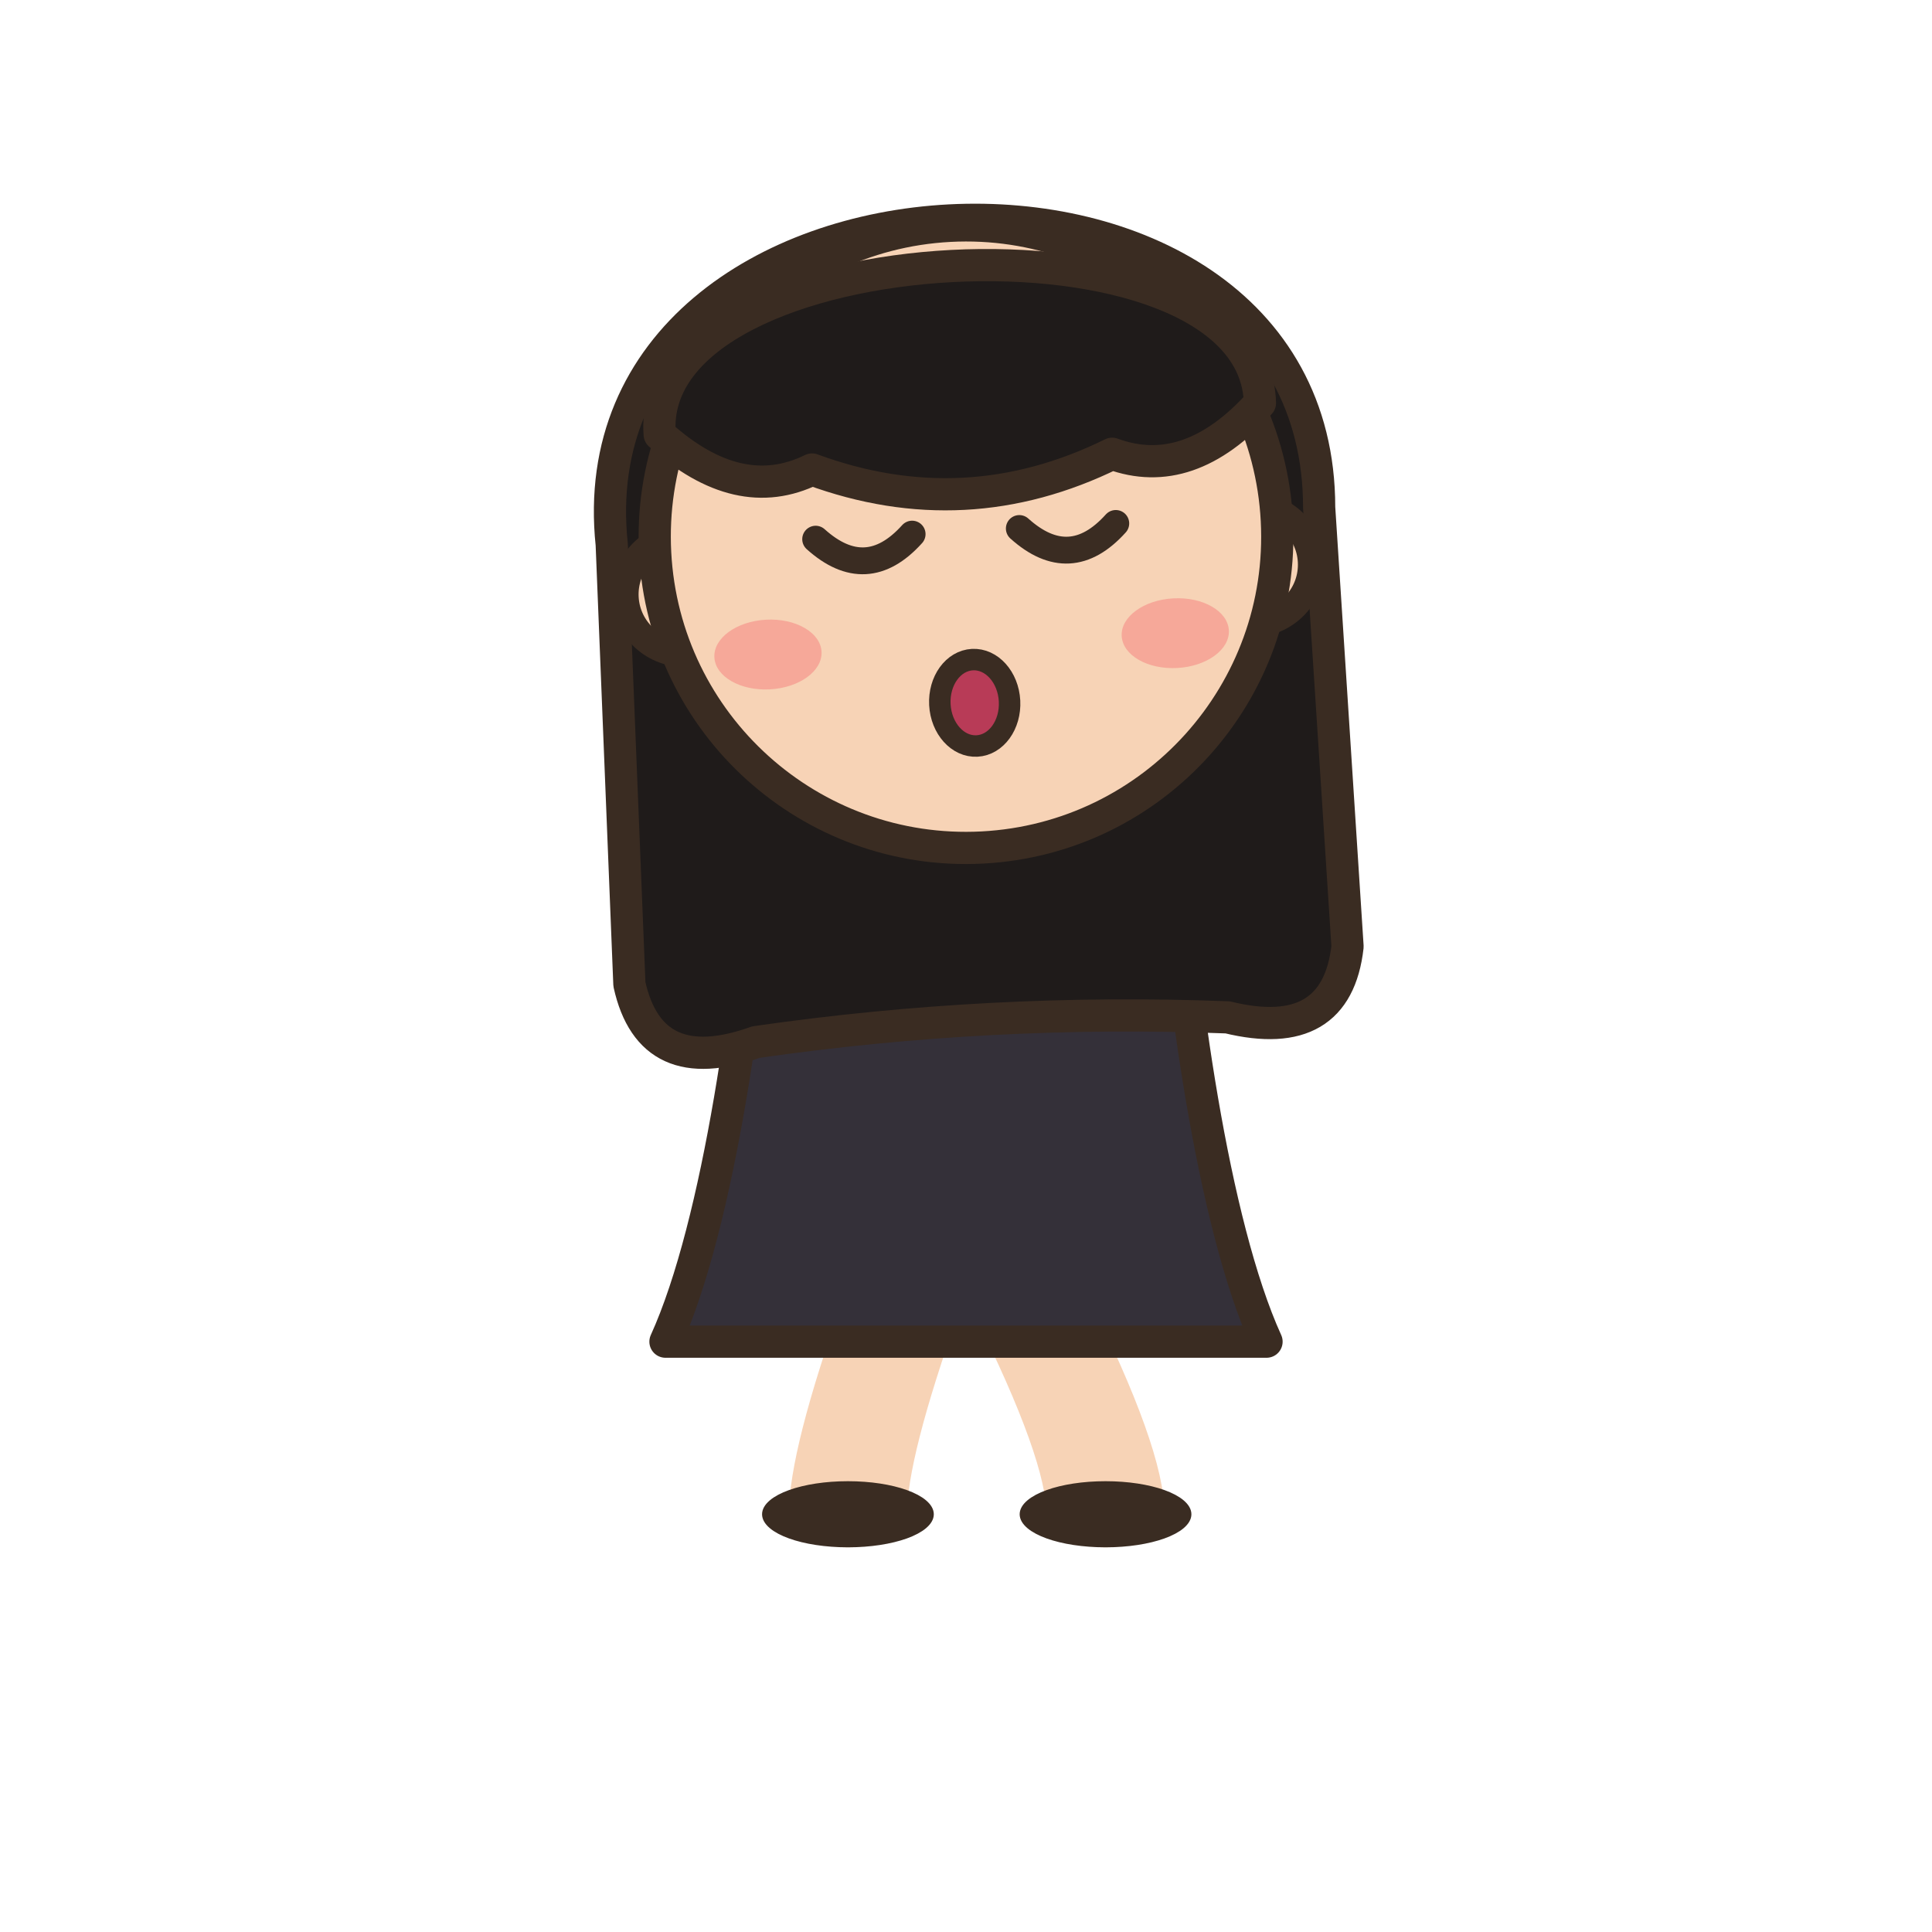
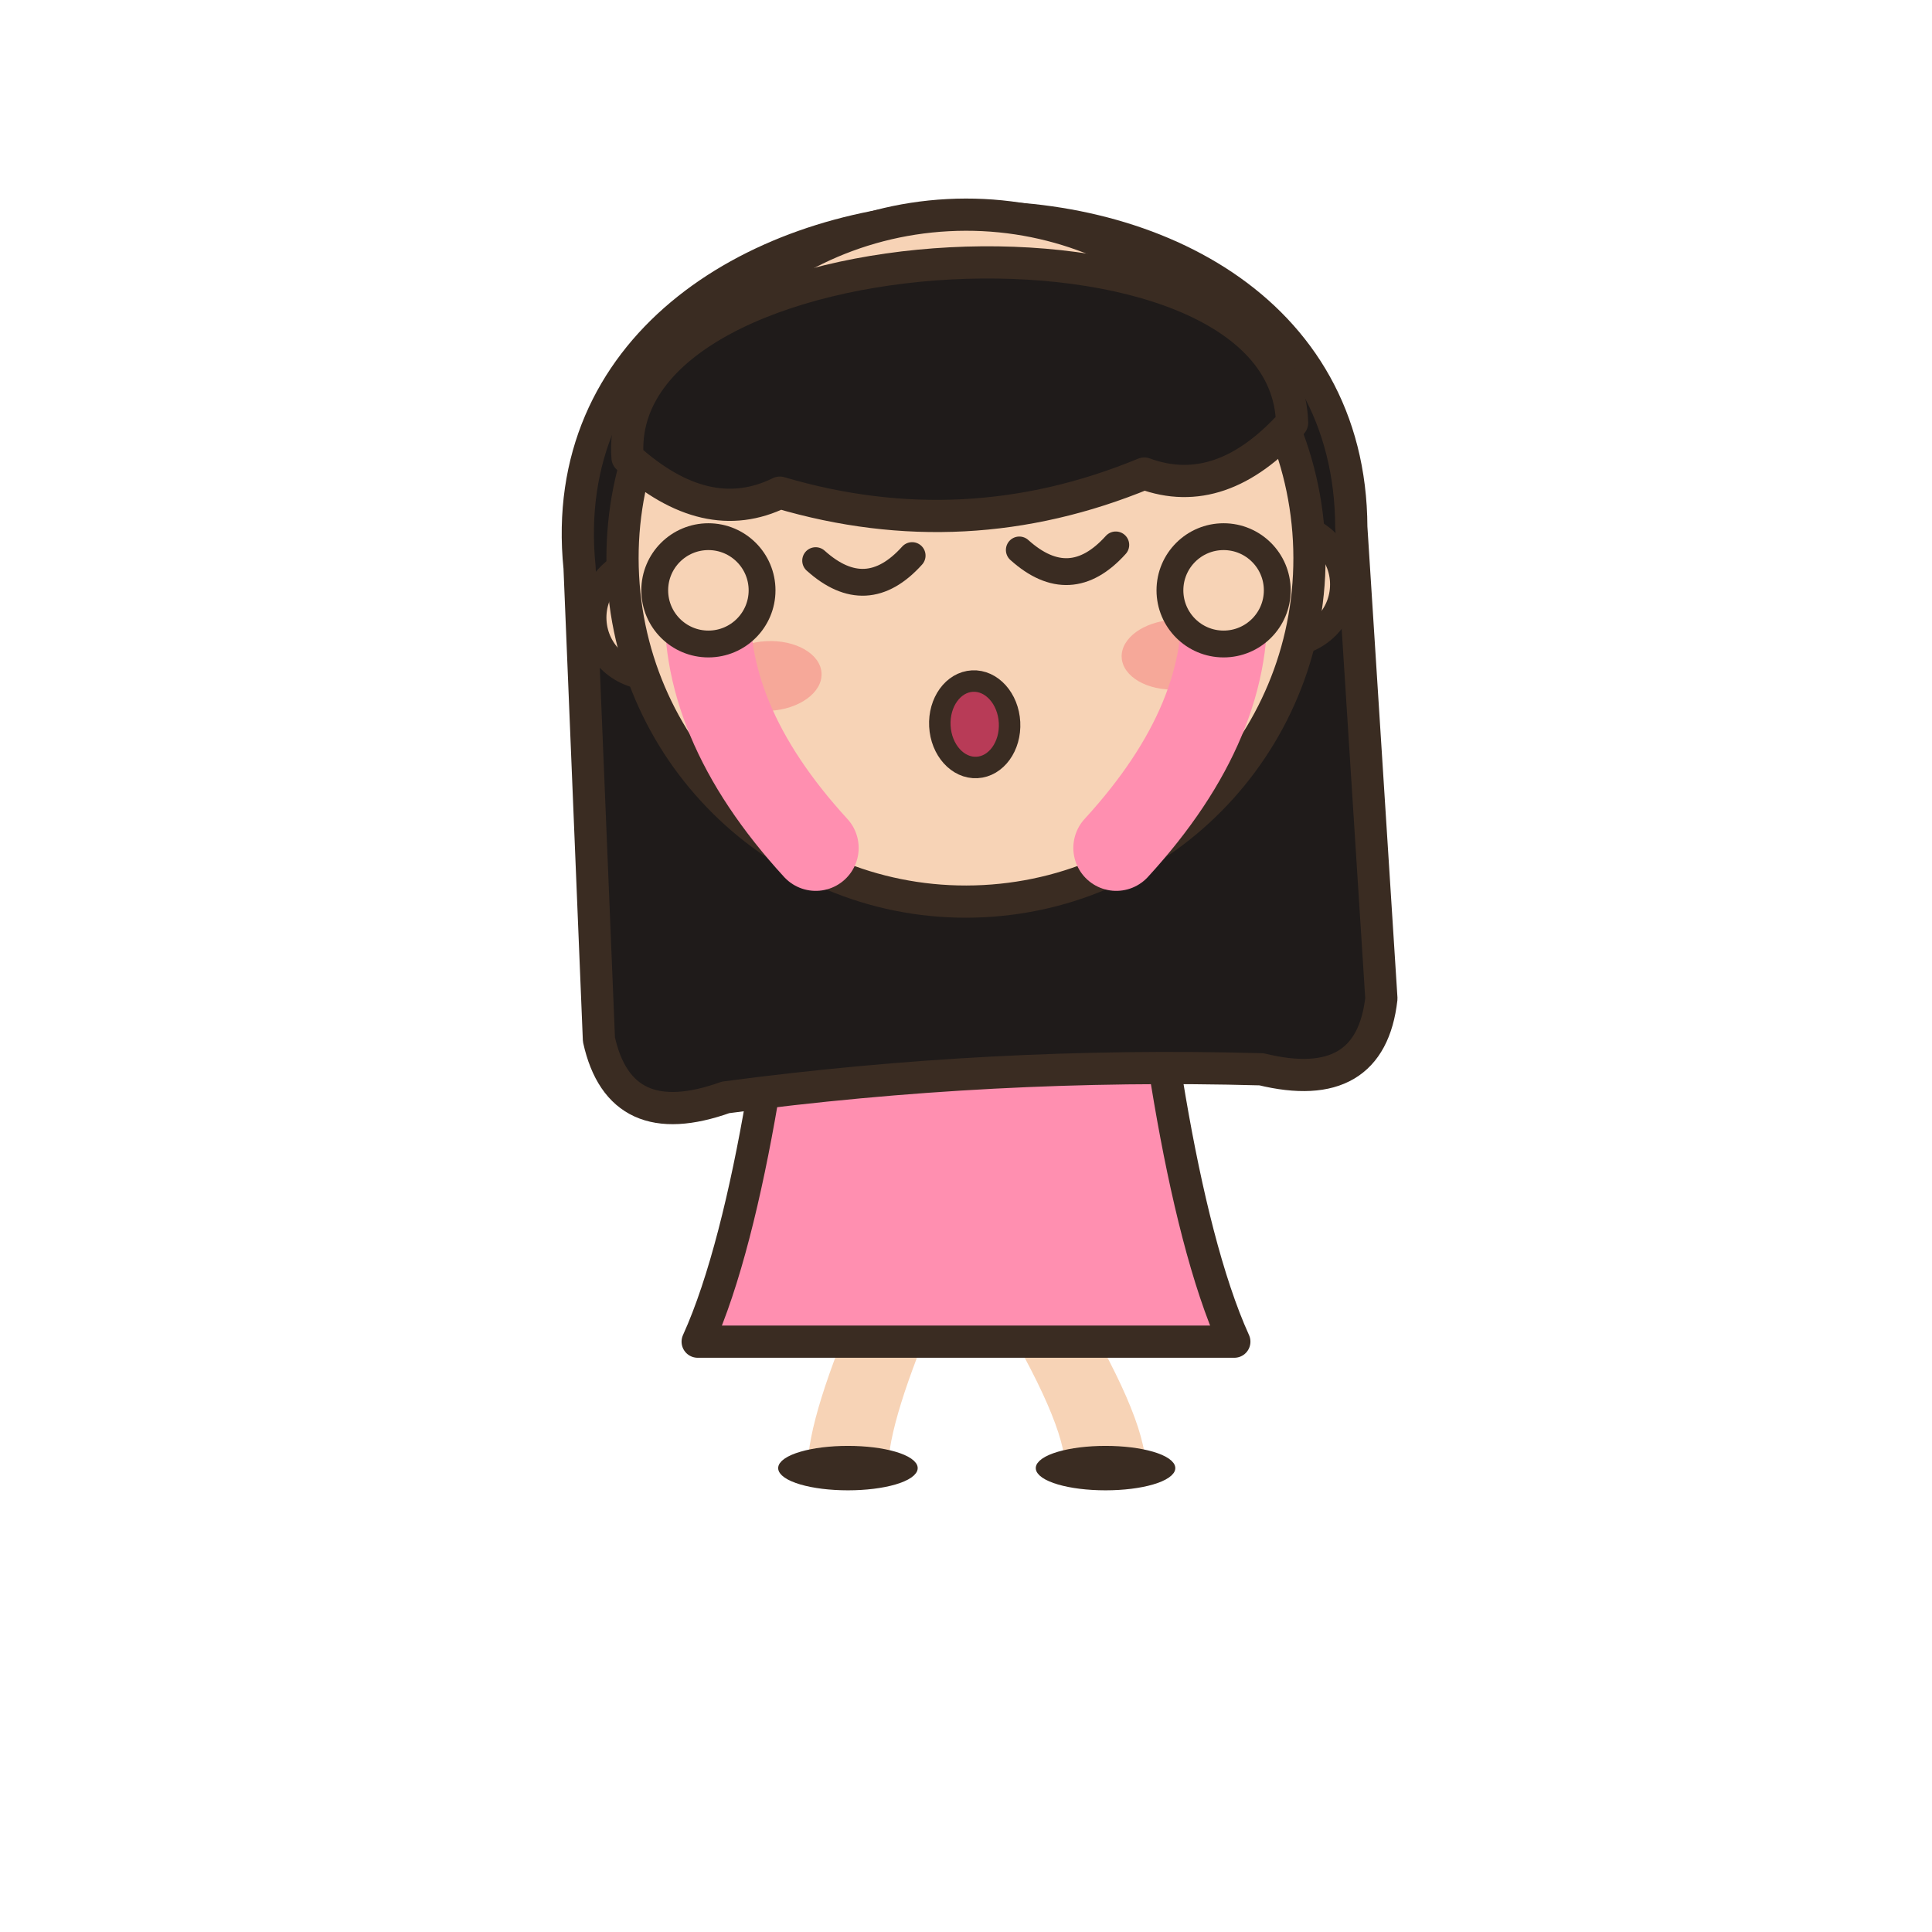
<svg xmlns="http://www.w3.org/2000/svg" viewBox="0 0 360 360" width="360" height="360">
  <g>
-     <g transform="translate(0 234) scale(1 0.56) translate(0 -234)">
-       <path d="M 168 250 Q 158 300 158 320" fill="none" stroke="#F7D3B6" stroke-width="22" stroke-linecap="round" />
+     <g transform="translate(0 234) scale(1 0.46) translate(0 -234)">
+       <path d="M 168 250 Q 158 300 158 320" fill="none" stroke="#F7D3B6" stroke-width="15" stroke-linecap="round" />
      <g transform="rotate(0 158 320)">
-         <ellipse cx="158" cy="320" rx="14" ry="9" fill="#3A2C22" stroke="#3A2C22" stroke-width="4" />
+         <ellipse cx="158" cy="320" rx="11" ry="7" fill="#3A2C22" stroke="#3A2C22" stroke-width="4" />
      </g>
-       <path d="M 192 250 Q 206 300 206 320" fill="none" stroke="#F7D3B6" stroke-width="22" stroke-linecap="round" />
+       <path d="M 192 250 Q 206 300 206 320" fill="none" stroke="#F7D3B6" stroke-width="15" stroke-linecap="round" />
      <g transform="rotate(0 206 320)">
-         <ellipse cx="206" cy="320" rx="14" ry="9" fill="#3A2C22" stroke="#3A2C22" stroke-width="4" />
+         <ellipse cx="206" cy="320" rx="11" ry="7" fill="#3A2C22" stroke="#3A2C22" stroke-width="4" />
      </g>
    </g>
-     <path d="M 142 154 C 140 184, 134 228, 124 250 L 236 250 C 226 228, 220 184, 218 154 C 196 142, 164 142, 142 154 Z" fill="#343039" stroke="#3A2C22" stroke-width="6" stroke-linejoin="round" stroke-linecap="round" />
-     <path d="M 152 158 Q 130 134 132 110" fill="none" stroke="#343039" stroke-width="22" stroke-linecap="round" />
-     <circle cx="132" cy="110" r="13" fill="#F7D3B6" stroke="#3A2C22" stroke-width="5" stroke-linejoin="round" />
-     <path d="M 208 158 Q 230 134 228 110" fill="none" stroke="#343039" stroke-width="22" stroke-linecap="round" />
-     <circle cx="228" cy="110" r="13" fill="#F7D3B6" stroke="#3A2C22" stroke-width="5" stroke-linejoin="round" />
-     <g transform="rotate(-3 180 100)">
-       <path d="M 114 98 C 110 22, 250 22, 246 98 L 247 180 Q 244 198 224 192 Q 180 188 136 192 Q 116 198 113 180 Z" fill="#1F1B1A" stroke="#3A2C22" stroke-width="6" stroke-linejoin="round" stroke-linecap="round" />
-       <circle cx="127" cy="108" r="11" fill="#F7D3B6" stroke="#3A2C22" stroke-width="5" stroke-linejoin="round" stroke-linecap="round" />
-       <circle cx="233" cy="108" r="11" fill="#F7D3B6" stroke="#3A2C22" stroke-width="5" stroke-linejoin="round" stroke-linecap="round" />
-       <circle cx="180" cy="100" r="58" fill="#F7D3B6" stroke="#3A2C22" stroke-width="6" stroke-linejoin="round" stroke-linecap="round" />
-       <path d="M 124 78 C 123 40, 237 40, 236 78 Q 222 92, 208 86 Q 180 98, 152 86 Q 138 92, 124 78 Z" fill="#1F1B1A" stroke="#3A2C22" stroke-width="6" stroke-linejoin="round" stroke-linecap="round" />
-       <path d="M 152 99 Q 161 108 170 99" fill="none" stroke="#3A2C22" stroke-width="5" stroke-linejoin="round" stroke-linecap="round" />
-       <path d="M 190 99 Q 199 108 208 99" fill="none" stroke="#3A2C22" stroke-width="5" stroke-linejoin="round" stroke-linecap="round" />
-       <ellipse cx="142" cy="120" rx="10" ry="6.5" fill="#F58C86" opacity="0.6" />
-       <ellipse cx="218" cy="120" rx="10" ry="6.5" fill="#F58C86" opacity="0.6" />
-       <ellipse cx="180" cy="131" rx="6.5" ry="8.06" fill="#B83B57" stroke="#3A2C22" stroke-width="4" stroke-linejoin="round" stroke-linecap="round" />
+     <path d="M 148 154 C 146 184, 140 228, 130 250 L 230 250 C 220 228, 214 184, 212 154 C 196 142, 164 142, 148 154 Z" fill="#FF8FB0" stroke="#3A2C22" stroke-width="6" stroke-linejoin="round" stroke-linecap="round" />
+     <g transform="rotate(-3 180 104)">
+       <path d="M 108 102 C 104 20, 256 20, 252 102 L 253 190 Q 250 208 230 202 Q 180 198 130 202 Q 110 208 107 190 Z" fill="#1F1B1A" stroke="#3A2C22" stroke-width="6" stroke-linejoin="round" stroke-linecap="round" />
+       <circle cx="121" cy="112" r="11" fill="#F7D3B6" stroke="#3A2C22" stroke-width="5" stroke-linejoin="round" stroke-linecap="round" />
+       <circle cx="239" cy="112" r="11" fill="#F7D3B6" stroke="#3A2C22" stroke-width="5" stroke-linejoin="round" stroke-linecap="round" />
+       <circle cx="180" cy="104" r="64" fill="#F7D3B6" stroke="#3A2C22" stroke-width="6" stroke-linejoin="round" stroke-linecap="round" />
+       <path d="M 118 82 C 117 38, 243 38, 242 82 Q 228 96, 214 90 Q 180 102, 146 90 Q 132 96, 118 82 Z" fill="#1F1B1A" stroke="#3A2C22" stroke-width="6" stroke-linejoin="round" stroke-linecap="round" />
+       <path d="M 152 103 Q 161 112 170 103" fill="none" stroke="#3A2C22" stroke-width="5" stroke-linejoin="round" stroke-linecap="round" />
+       <path d="M 190 103 Q 199 112 208 103" fill="none" stroke="#3A2C22" stroke-width="5" stroke-linejoin="round" stroke-linecap="round" />
+       <ellipse cx="142" cy="124" rx="10" ry="6.5" fill="#F58C86" opacity="0.6" />
+       <ellipse cx="218" cy="124" rx="10" ry="6.5" fill="#F58C86" opacity="0.6" />
+       <ellipse cx="180" cy="135" rx="6.5" ry="8.06" fill="#B83B57" stroke="#3A2C22" stroke-width="4" stroke-linejoin="round" stroke-linecap="round" />
    </g>
+     <path d="M 152 158 Q 130 134 132 110" fill="none" stroke="#FF8FB0" stroke-width="16" stroke-linecap="round" />
+     <circle cx="132" cy="110" r="10" fill="#F7D3B6" stroke="#3A2C22" stroke-width="5" stroke-linejoin="round" />
+     <path d="M 208 158 Q 230 134 228 110" fill="none" stroke="#FF8FB0" stroke-width="16" stroke-linecap="round" />
+     <circle cx="228" cy="110" r="10" fill="#F7D3B6" stroke="#3A2C22" stroke-width="5" stroke-linejoin="round" />
  </g>
</svg>
